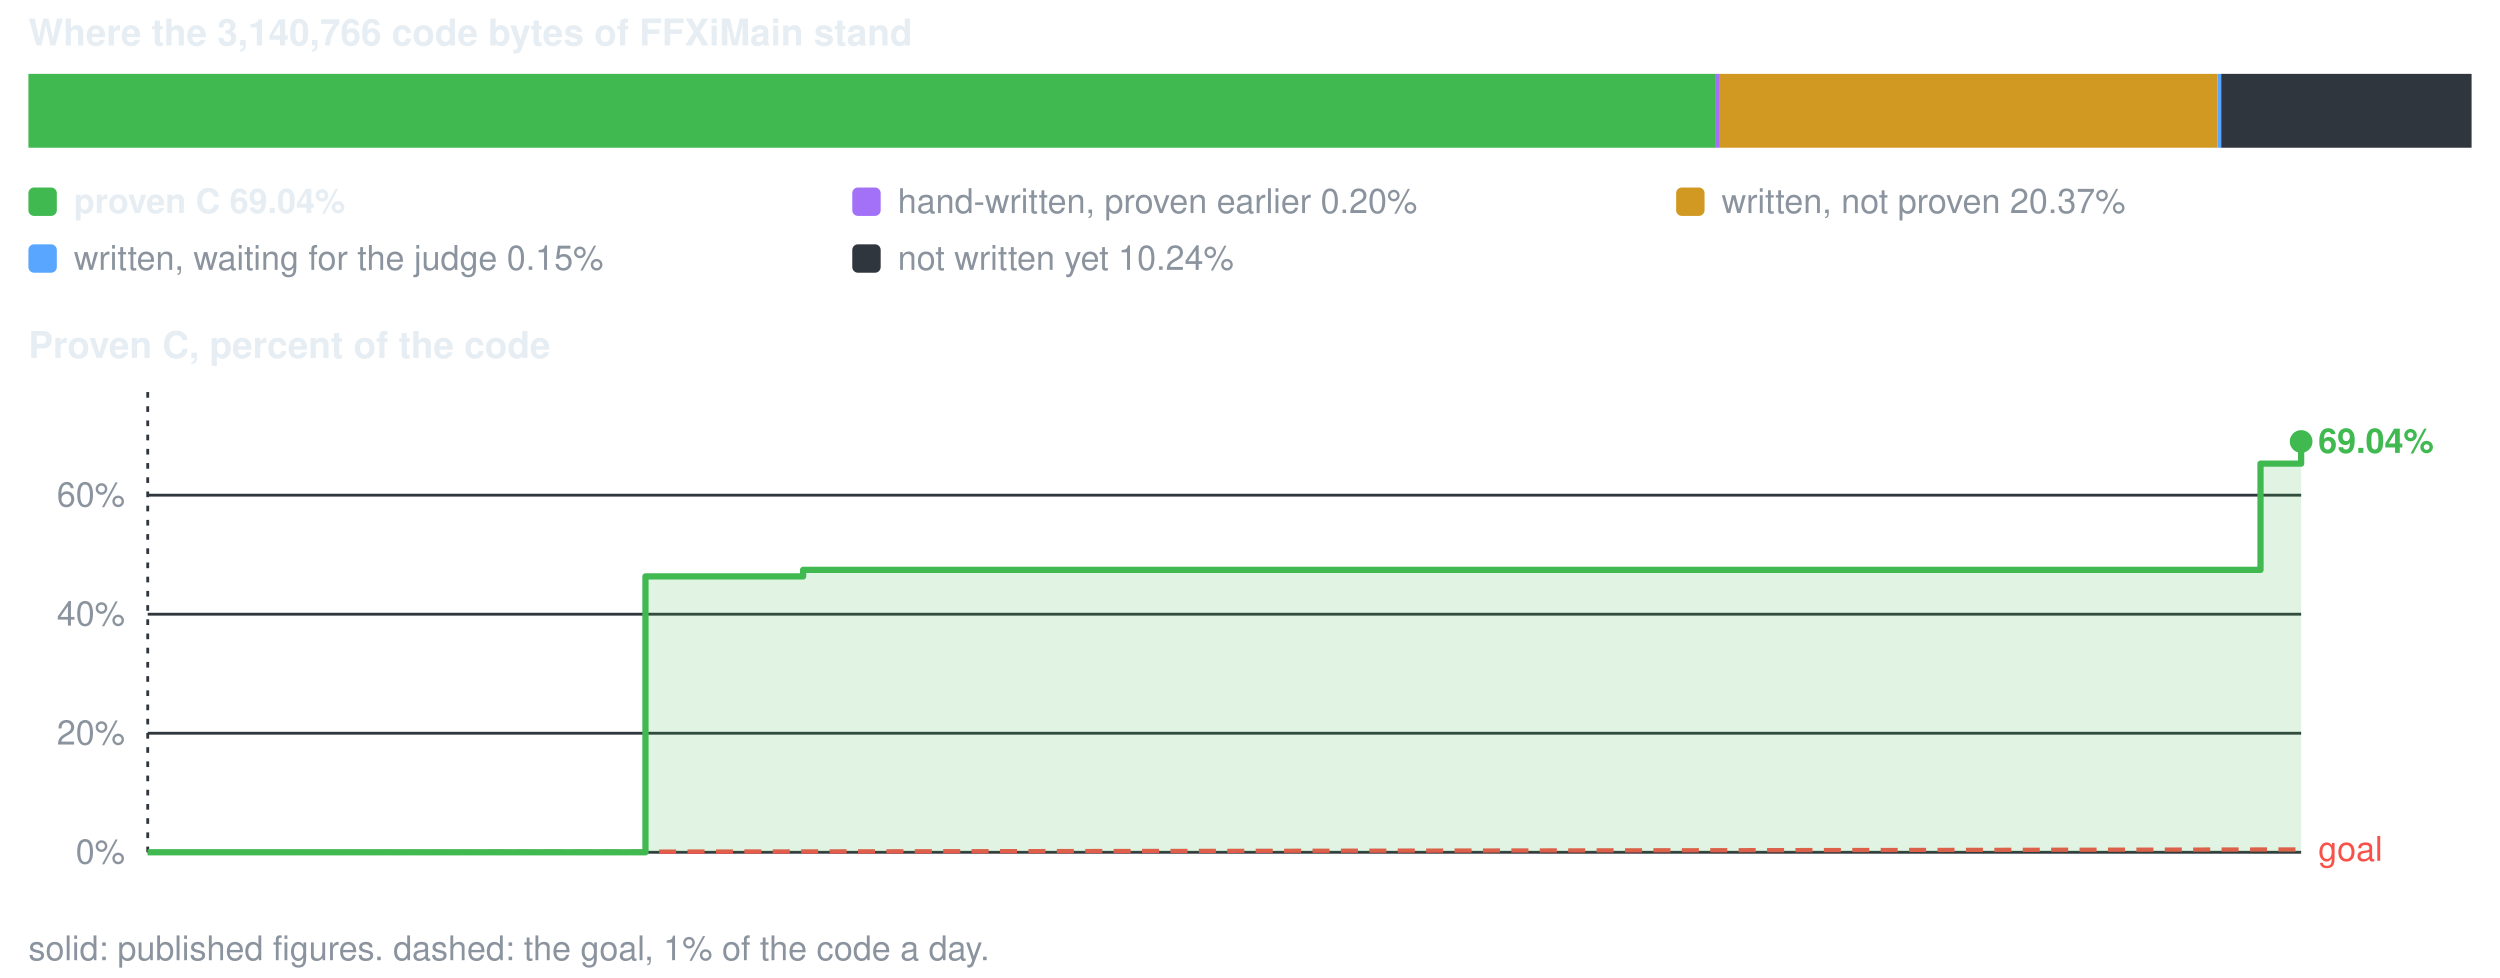
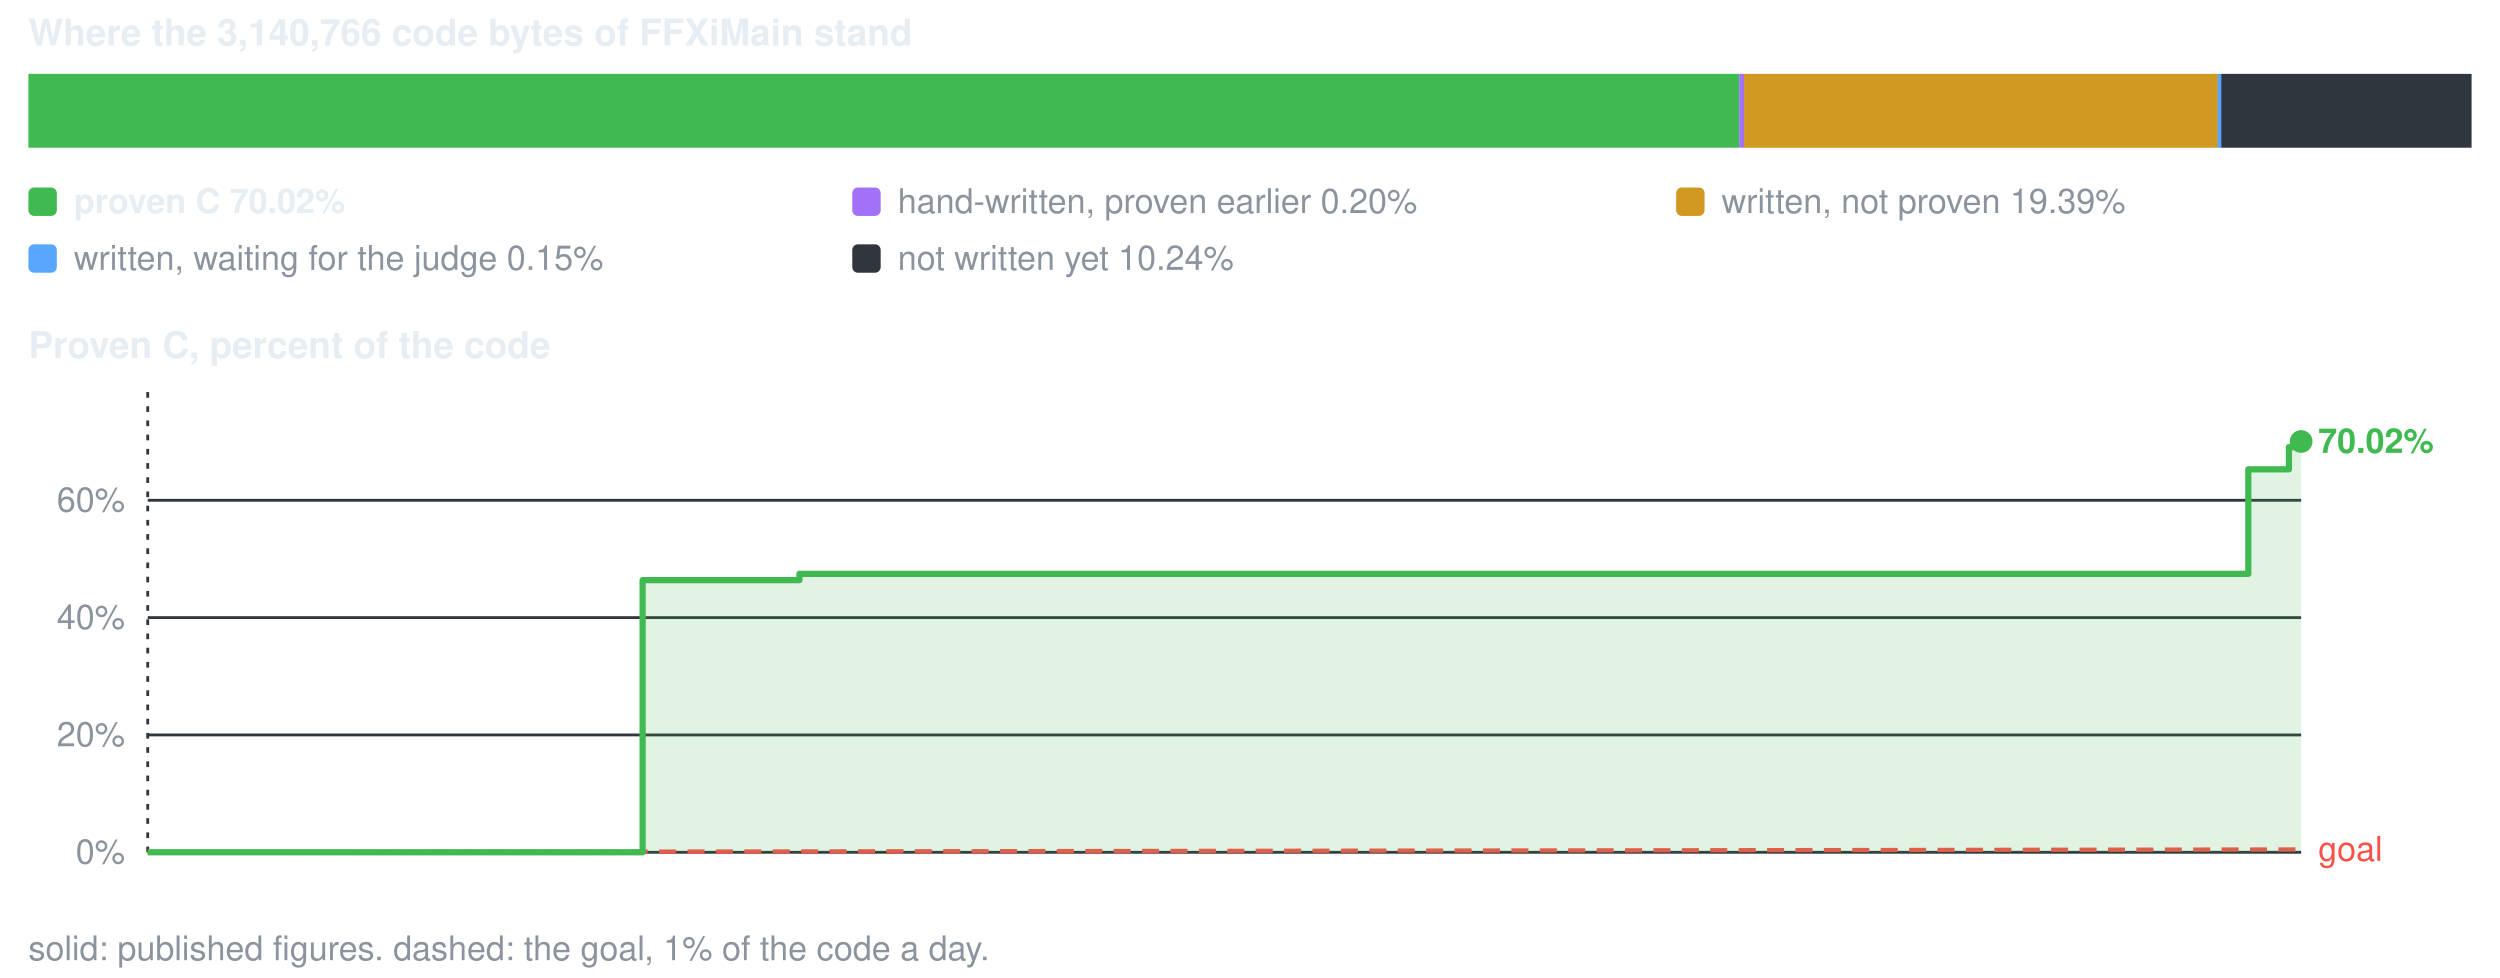
<svg xmlns="http://www.w3.org/2000/svg" viewBox="0 0 880 344" width="880" height="344" role="img" aria-label="conversion progress">
  <style>text{font-family:-apple-system,BlinkMacSystemFont,'Segoe UI',Helvetica,Arial,sans-serif;font-size:12px;fill:#8b949e}.s{fill:#e6edf3;font-weight:600}.b{font-size:13px}</style>
  <text x="10" y="16" class="s b">Where the 3,140,766 code bytes of FFXiMain stand</text>
-   <rect x="10.0" y="26" width="593.7" height="26" fill="#3fb950" />
-   <rect x="603.7" y="26" width="1.7" height="26" fill="#a371f7" />
-   <rect x="605.4" y="26" width="175.2" height="26" fill="#d29922" />
+   <rect x="10.0" y="26" width="602.2" height="26" fill="#3fb950" />
+   <rect x="612.2" y="26" width="1.7" height="26" fill="#a371f7" />
+   <rect x="613.9" y="26" width="166.8" height="26" fill="#d29922" />
  <rect x="780.6" y="26" width="1.5" height="26" fill="#58a6ff" />
  <rect x="781.9" y="26" width="88.1" height="26" fill="#30363d" />
  <rect x="10" y="66" width="10" height="10" rx="2" fill="#3fb950" />
-   <text x="26" y="75" class="s">proven C 69.04%</text>
+   <text x="26" y="75" class="s">proven C 70.02%</text>
  <rect x="300" y="66" width="10" height="10" rx="2" fill="#a371f7" />
  <text x="316" y="75">hand-written, proven earlier 0.20%</text>
  <rect x="590" y="66" width="10" height="10" rx="2" fill="#d29922" />
-   <text x="606" y="75">written, not proven 20.37%</text>
+   <text x="606" y="75">written, not proven 19.39%</text>
  <rect x="10" y="86" width="10" height="10" rx="2" fill="#58a6ff" />
  <text x="26" y="95">written, waiting for the judge 0.15%</text>
  <rect x="300" y="86" width="10" height="10" rx="2" fill="#30363d" />
  <text x="316" y="95">not written yet 10.24%</text>
  <text x="10" y="126" class="s b">Proven C, percent of the code</text>
  <line x1="52" y1="300.0" x2="810" y2="300.0" stroke="#30363d" stroke-width="1" />
  <text x="44" y="304.0" text-anchor="end">0%</text>
-   <line x1="52" y1="258.1" x2="810" y2="258.1" stroke="#30363d" stroke-width="1" />
-   <text x="44" y="262.1" text-anchor="end">20%</text>
-   <line x1="52" y1="216.2" x2="810" y2="216.2" stroke="#30363d" stroke-width="1" />
-   <text x="44" y="220.2" text-anchor="end">40%</text>
-   <line x1="52" y1="174.3" x2="810" y2="174.3" stroke="#30363d" stroke-width="1" />
-   <text x="44" y="178.3" text-anchor="end">60%</text>
+   <line x1="52" y1="258.7" x2="810" y2="258.7" stroke="#30363d" stroke-width="1" />
+   <text x="44" y="262.7" text-anchor="end">20%</text>
+   <line x1="52" y1="217.4" x2="810" y2="217.4" stroke="#30363d" stroke-width="1" />
+   <text x="44" y="221.4" text-anchor="end">40%</text>
+   <line x1="52" y1="176.1" x2="810" y2="176.1" stroke="#30363d" stroke-width="1" />
+   <text x="44" y="180.1" text-anchor="end">60%</text>
  <line x1="52.0" y1="138" x2="52.0" y2="300" stroke="#30363d" stroke-width="1" stroke-dasharray="2 3" />
  <line x1="52.0" y1="300.0" x2="810.0" y2="299.0" stroke="#f85149" stroke-width="1.5" stroke-dasharray="6 4" />
  <text x="816.0" y="303.0" style="fill:#f85149">goal</text>
-   <path d="M52.0 300.0 H227.2 V202.9 H282.7 V200.6 H795.7 V163.2 H810.0 V155.4 V300.0 H52.0 Z" fill="#3fb950" fill-opacity="0.16" />
-   <path d="M52.0 300.0 H227.2 V202.9 H282.7 V200.6 H795.7 V163.2 H810.0 V155.4" fill="none" stroke="#3fb950" stroke-width="2.2" stroke-linejoin="round" />
+   <path d="M52.0 300.0 H226.2 V204.2 H281.4 V202.0 H791.4 V165.2 H805.7 V157.4 H810.0 V155.4 V300.0 H52.0 Z" fill="#3fb950" fill-opacity="0.16" />
+   <path d="M52.0 300.0 H226.2 V204.2 H281.4 V202.0 H791.4 V165.2 H805.7 V157.4 H810.0 V155.4" fill="none" stroke="#3fb950" stroke-width="2.2" stroke-linejoin="round" />
  <circle cx="810.0" cy="155.4" r="4" fill="#3fb950" />
-   <text x="816.0" y="159.4" class="s" style="fill:#3fb950">69.04%</text>
+   <text x="816.0" y="159.4" class="s" style="fill:#3fb950">70.02%</text>
  <text x="10" y="338">solid: published figures. dashed: the goal, 1% of the code a day.</text>
</svg>
